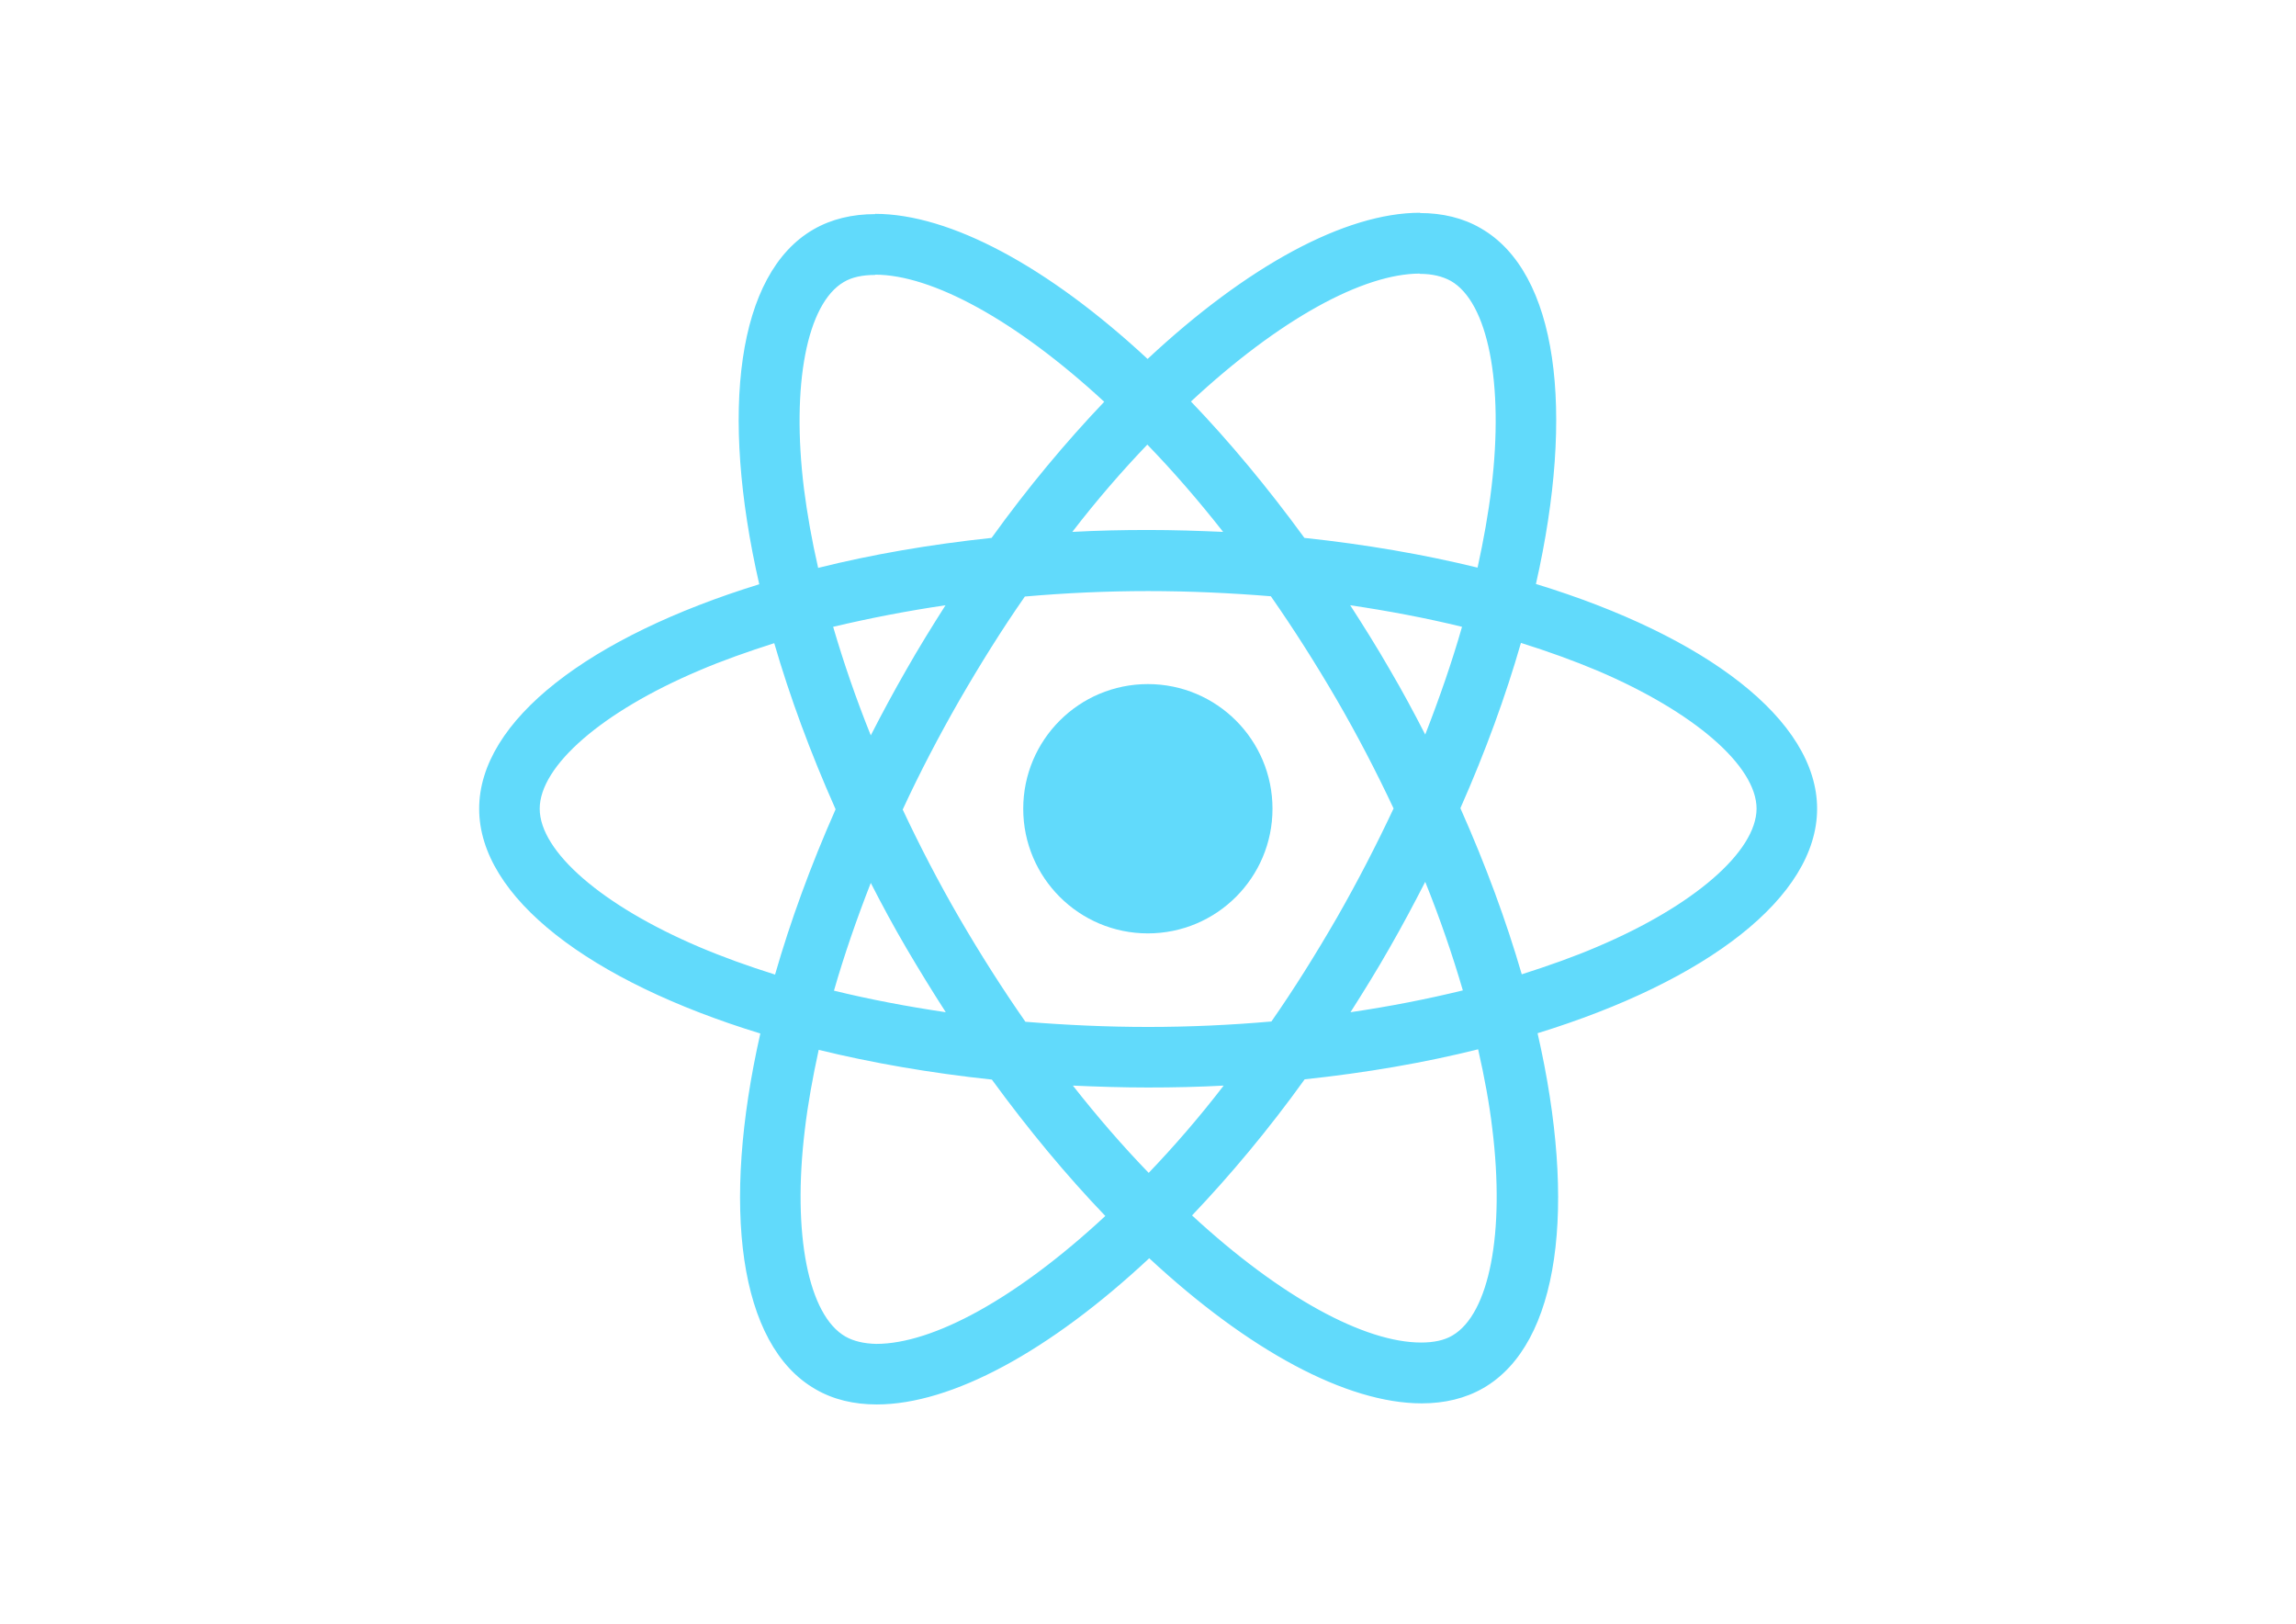
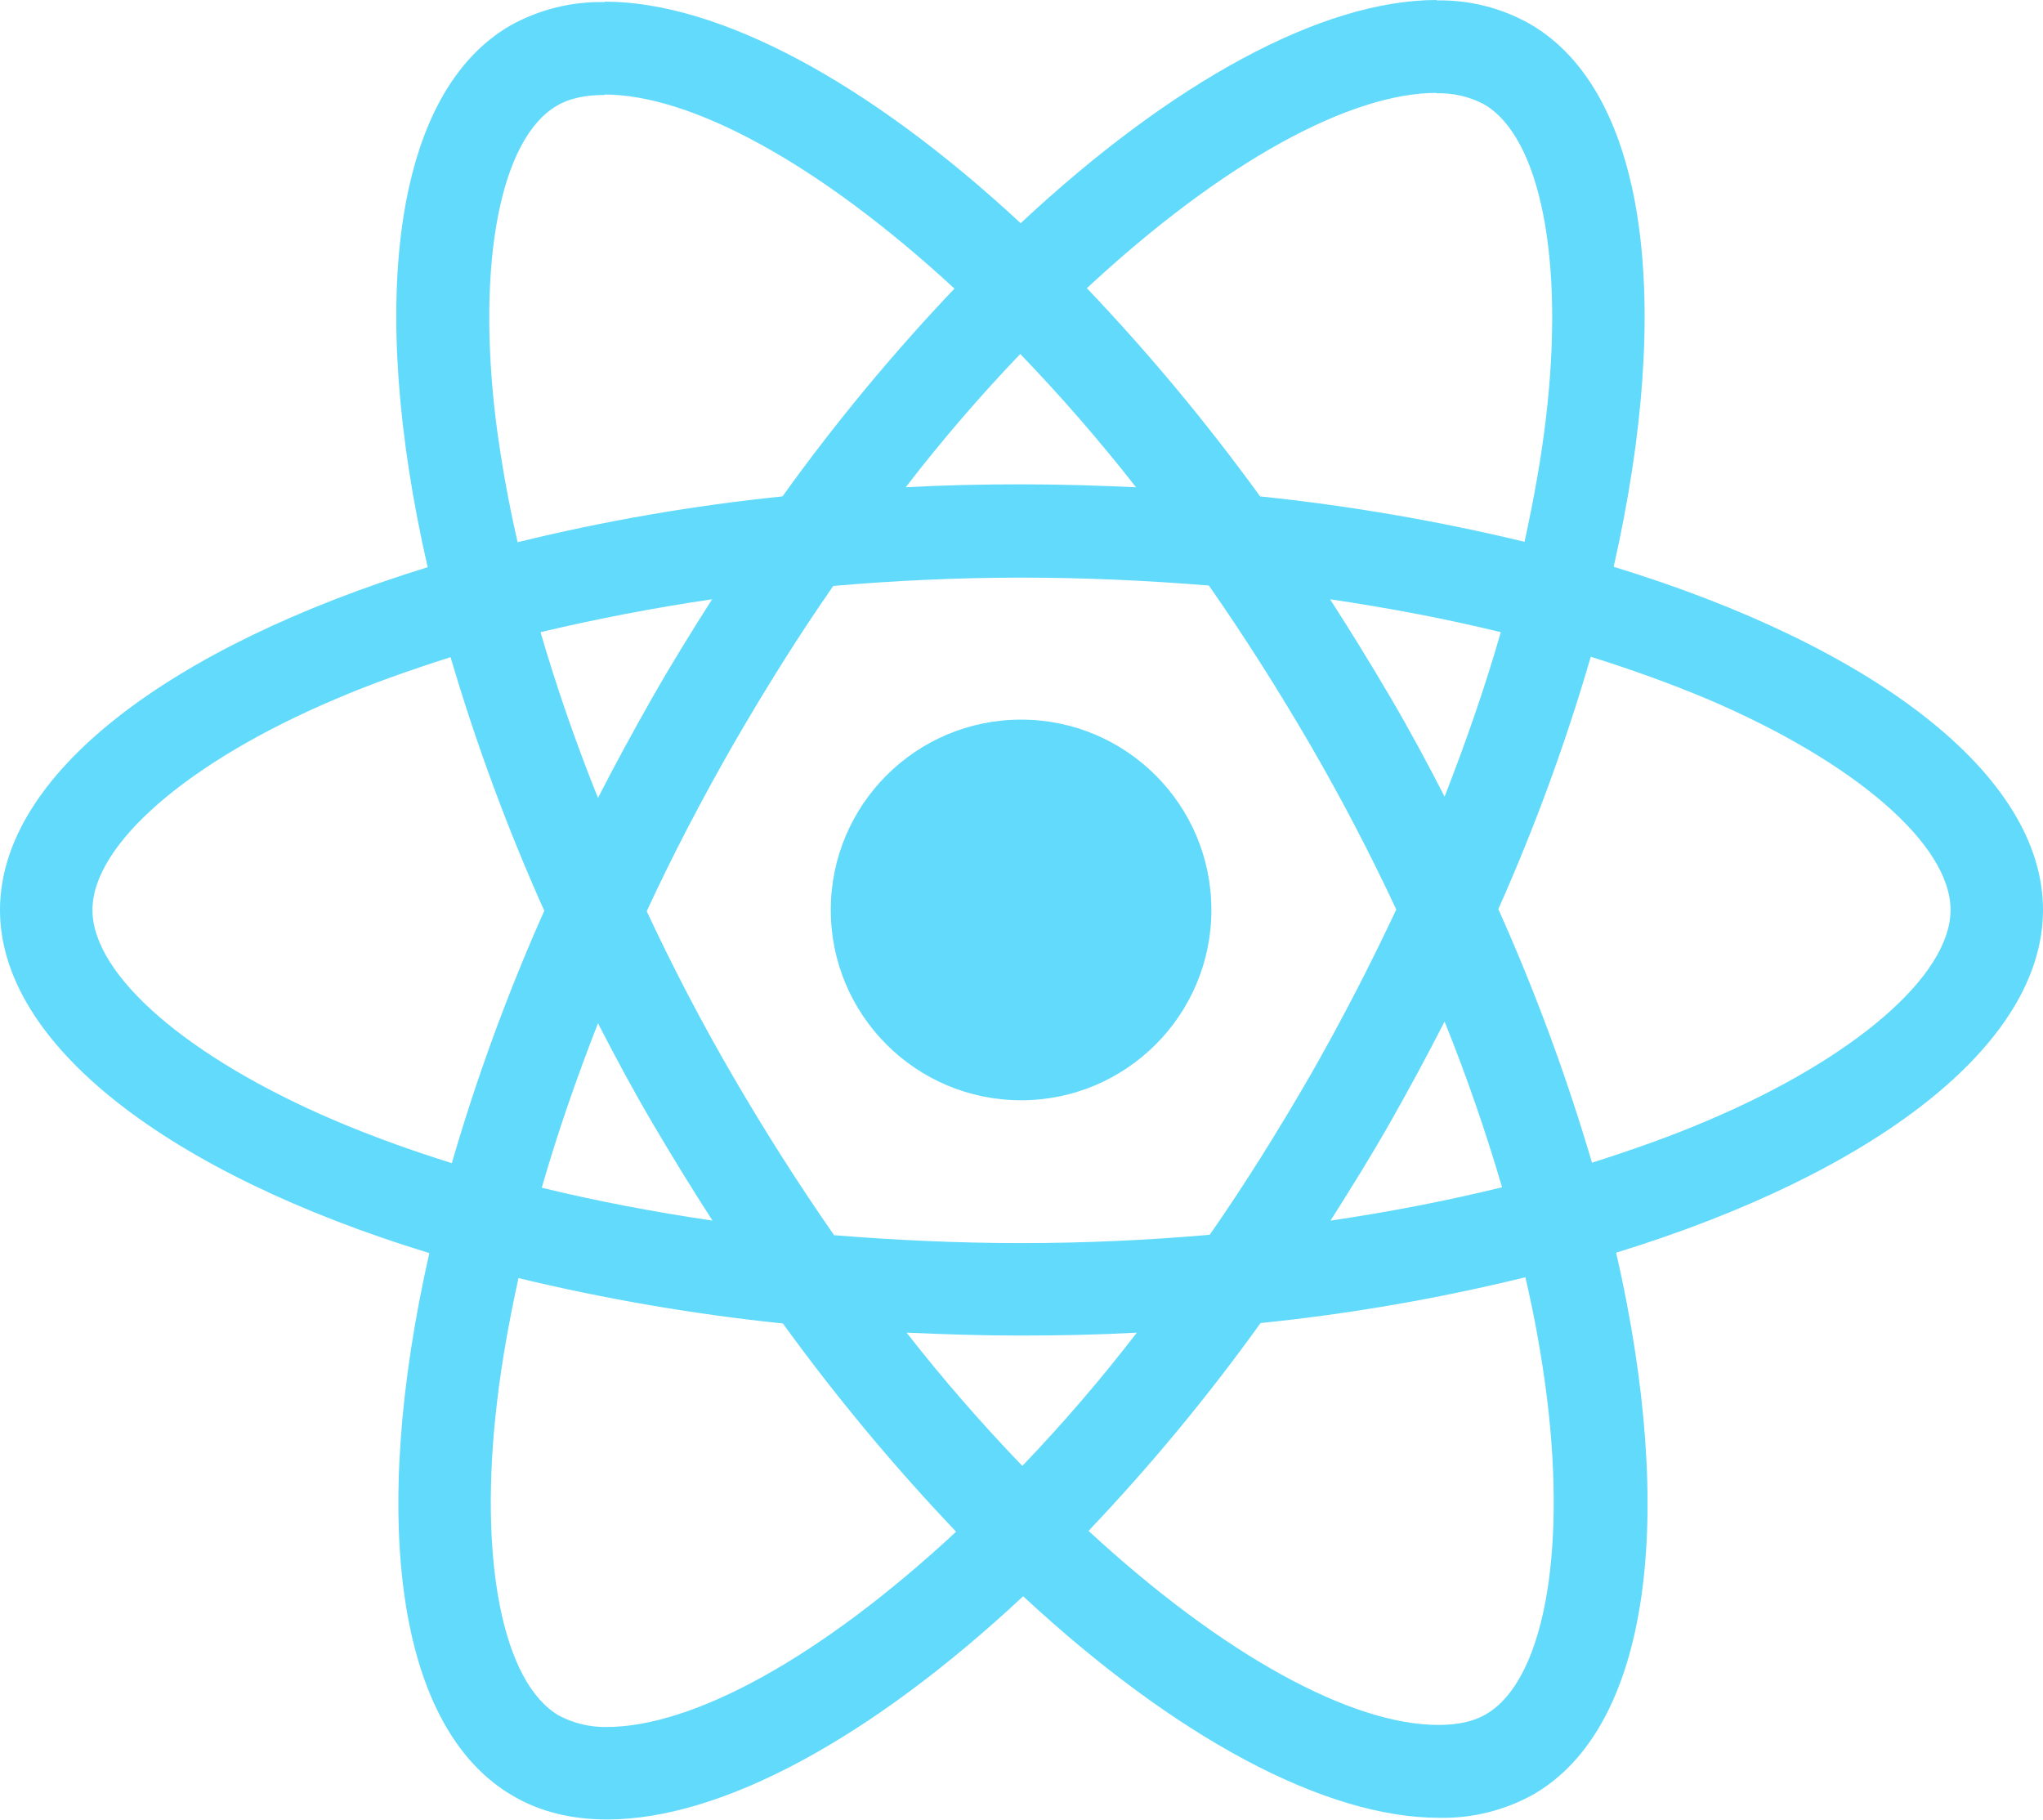
- <svg xmlns="http://www.w3.org/2000/svg" version="1.1" id="Layer_2_1_" x="0px" y="0px" viewBox="0 0 841.9 595.3" enable-background="new 0 0 841.9 595.3" xml:space="preserve">
-   <g>
-     <path fill="#61DAFB" d="M666.3,296.5c0-32.5-40.7-63.3-103.1-82.4c14.4-63.6,8-114.2-20.2-130.4c-6.5-3.8-14.1-5.6-22.4-5.6v22.3   c4.6,0,8.3,0.9,11.4,2.6c13.6,7.8,19.5,37.5,14.9,75.7c-1.1,9.4-2.9,19.3-5.1,29.4c-19.6-4.8-41-8.5-63.5-10.9   c-13.5-18.5-27.5-35.3-41.6-50c32.6-30.3,63.2-46.9,84-46.9l0-22.3c0,0,0,0,0,0c-27.5,0-63.5,19.6-99.9,53.6   c-36.4-33.8-72.4-53.2-99.9-53.2v22.3c20.7,0,51.4,16.5,84,46.6c-14,14.7-28,31.4-41.3,49.9c-22.6,2.4-44,6.1-63.6,11   c-2.3-10-4-19.7-5.2-29c-4.7-38.2,1.1-67.9,14.6-75.8c3-1.8,6.9-2.6,11.5-2.6l0-22.3c0,0,0,0,0,0c-8.4,0-16,1.8-22.6,5.6   c-28.1,16.2-34.4,66.7-19.9,130.1c-62.2,19.2-102.7,49.9-102.7,82.3c0,32.5,40.7,63.3,103.1,82.4c-14.4,63.6-8,114.2,20.2,130.4   c6.5,3.8,14.1,5.6,22.5,5.6c27.5,0,63.5-19.6,99.9-53.6c36.4,33.8,72.4,53.2,99.9,53.2c8.4,0,16-1.8,22.6-5.6   c28.1-16.2,34.4-66.7,19.9-130.1C625.8,359.7,666.3,328.9,666.3,296.5z M536.1,229.8c-3.7,12.9-8.3,26.2-13.5,39.5   c-4.1-8-8.4-16-13.1-24c-4.6-8-9.5-15.8-14.4-23.4C509.3,224,523,226.6,536.1,229.8z M490.3,336.3c-7.8,13.5-15.8,26.3-24.1,38.2   c-14.9,1.3-30,2-45.2,2c-15.1,0-30.2-0.7-45-1.9c-8.3-11.9-16.4-24.6-24.2-38c-7.6-13.1-14.5-26.4-20.8-39.8   c6.2-13.4,13.2-26.8,20.7-39.9c7.8-13.5,15.8-26.3,24.1-38.2c14.9-1.3,30-2,45.2-2c15.1,0,30.2,0.7,45,1.9   c8.3,11.9,16.4,24.6,24.2,38c7.6,13.1,14.5,26.4,20.8,39.8C504.7,309.8,497.8,323.2,490.3,336.3z M522.6,323.3   c5.4,13.4,10,26.8,13.8,39.8c-13.1,3.2-26.9,5.9-41.2,8c4.9-7.7,9.8-15.6,14.4-23.7C514.2,339.4,518.5,331.3,522.6,323.3z    M421.2,430c-9.3-9.6-18.6-20.3-27.8-32c9,0.4,18.2,0.7,27.5,0.7c9.4,0,18.7-0.2,27.8-0.7C439.7,409.7,430.4,420.4,421.2,430z    M346.8,371.1c-14.2-2.1-27.9-4.7-41-7.9c3.7-12.9,8.3-26.2,13.5-39.5c4.1,8,8.4,16,13.1,24C337.1,355.7,341.9,363.5,346.8,371.1z    M420.7,163c9.3,9.6,18.6,20.3,27.8,32c-9-0.4-18.2-0.7-27.5-0.7c-9.4,0-18.7,0.2-27.8,0.7C402.2,183.3,411.5,172.6,420.7,163z    M346.7,221.9c-4.9,7.7-9.8,15.6-14.4,23.7c-4.6,8-8.9,16-13,24c-5.4-13.4-10-26.8-13.8-39.8C318.6,226.7,332.4,224,346.7,221.9z    M256.2,347.1c-35.4-15.1-58.3-34.9-58.3-50.6c0-15.7,22.9-35.6,58.3-50.6c8.6-3.7,18-7,27.7-10.1c5.7,19.6,13.2,40,22.5,60.9   c-9.2,20.8-16.6,41.1-22.2,60.6C274.3,354.2,264.9,350.8,256.2,347.1z M310,490c-13.6-7.8-19.5-37.5-14.9-75.7   c1.1-9.4,2.9-19.3,5.1-29.4c19.6,4.8,41,8.5,63.5,10.9c13.5,18.5,27.5,35.3,41.6,50c-32.6,30.3-63.2,46.9-84,46.9   C316.8,492.6,313,491.7,310,490z M547.2,413.8c4.7,38.2-1.1,67.9-14.6,75.8c-3,1.8-6.9,2.6-11.5,2.6c-20.7,0-51.4-16.5-84-46.6   c14-14.7,28-31.4,41.3-49.9c22.6-2.4,44-6.1,63.6-11C544.3,394.8,546.1,404.5,547.2,413.8z M585.7,347.1c-8.6,3.7-18,7-27.7,10.1   c-5.7-19.6-13.2-40-22.5-60.9c9.2-20.8,16.6-41.1,22.2-60.6c9.9,3.1,19.3,6.5,28.1,10.2c35.4,15.1,58.3,34.9,58.3,50.6   C644,312.2,621.1,332.1,585.7,347.1z" />
-     <polygon fill="#61DAFB" points="320.8,78.4 320.8,78.4 320.8,78.4  " />
-     <circle fill="#61DAFB" cx="420.9" cy="296.5" r="45.7" />
-     <polygon fill="#61DAFB" points="520.5,78.1 520.5,78.1 520.5,78.1  " />
+ <svg xmlns="http://www.w3.org/2000/svg" viewBox="0 0 490.6 436.9">
+   <defs>
+     <style>.cls-10{fill:#61dafb;}</style>
+   </defs>
+   <g id="Layer_2" data-name="Layer 2">
+     <g id="Layer_2-2" data-name="Layer 2">
+       <path class="cls-10" d="M490.6,218.5c0-32.5-40.7-63.3-103.1-82.4,14.4-63.6,8-114.2-20.2-130.4A43.84,43.84,0,0,0,344.9.1V22.4A23.16,23.16,0,0,1,356.3,25c13.6,7.8,19.5,37.5,14.9,75.7-1.1,9.4-2.9,19.3-5.1,29.4a484.62,484.62,0,0,0-63.5-10.9,487.8,487.8,0,0,0-41.6-50c32.6-30.3,63.2-46.9,84-46.9V0h0c-27.5,0-63.5,19.6-99.9,53.6C208.7,19.8,172.7.4,145.2.4V22.7c20.7,0,51.4,16.5,84,46.6a472.31,472.31,0,0,0-41.3,49.9,467,467,0,0,0-63.6,11c-2.3-10-4-19.7-5.2-29-4.7-38.2,1.1-67.9,14.6-75.8,3-1.8,6.9-2.6,11.5-2.6V.5h0a44.59,44.59,0,0,0-22.6,5.6C94.5,22.3,88.2,72.8,102.7,136.2,40.5,155.4,0,186.1,0,218.5s40.7,63.3,103.1,82.4c-14.4,63.6-8,114.2,20.2,130.4,6.5,3.8,14.1,5.6,22.5,5.6,27.5,0,63.5-19.6,99.9-53.6,36.4,33.8,72.4,53.2,99.9,53.2a44.59,44.59,0,0,0,22.6-5.6c28.1-16.2,34.4-66.7,19.9-130.1C450.1,281.7,490.6,250.9,490.6,218.5ZM360.4,151.8c-3.7,12.9-8.3,26.2-13.5,39.5-4.1-8-8.4-16-13.1-24s-9.5-15.8-14.4-23.4C333.6,146,347.3,148.6,360.4,151.8ZM314.6,258.3c-7.8,13.5-15.8,26.3-24.1,38.2-14.9,1.3-30,2-45.2,2s-30.2-.7-45-1.9q-12.45-17.85-24.2-38Q164.7,239,155.3,218.8c6.2-13.4,13.2-26.8,20.7-39.9,7.8-13.5,15.8-26.3,24.1-38.2,14.9-1.3,30-2,45.2-2s30.2.7,45,1.9q12.45,17.85,24.2,38,11.4,19.65,20.8,39.8C329,231.8,322.1,245.2,314.6,258.3Zm32.3-13c5.4,13.4,10,26.8,13.8,39.8-13.1,3.2-26.9,5.9-41.2,8,4.9-7.7,9.8-15.6,14.4-23.7S342.8,253.3,346.9,245.3ZM245.5,352a412.27,412.27,0,0,1-27.8-32c9,.4,18.2.7,27.5.7s18.7-.2,27.8-.7A390.33,390.33,0,0,1,245.5,352Zm-74.4-58.9c-14.2-2.1-27.9-4.7-41-7.9,3.7-12.9,8.3-26.2,13.5-39.5,4.1,8,8.4,16,13.1,24S166.2,285.5,171.1,293.1ZM245,85a412.27,412.27,0,0,1,27.8,32c-9-.4-18.2-.7-27.5-.7s-18.7.2-27.8.7A390.33,390.33,0,0,1,245,85Zm-74,58.9c-4.9,7.7-9.8,15.6-14.4,23.7s-8.9,16-13,24c-5.4-13.4-10-26.8-13.8-39.8C142.9,148.7,156.7,146,171,143.9ZM80.5,269.1C45.1,254,22.2,234.2,22.2,218.5s22.9-35.6,58.3-50.6c8.6-3.7,18-7,27.7-10.1a480.28,480.28,0,0,0,22.5,60.9,473.51,473.51,0,0,0-22.2,60.6C98.6,276.2,89.2,272.8,80.5,269.1ZM134.3,412c-13.6-7.8-19.5-37.5-14.9-75.7,1.1-9.4,2.9-19.3,5.1-29.4A484.62,484.62,0,0,0,188,317.8a487.8,487.8,0,0,0,41.6,50c-32.6,30.3-63.2,46.9-84,46.9A23.87,23.87,0,0,1,134.3,412Zm237.2-76.2c4.7,38.2-1.1,67.9-14.6,75.8-3,1.8-6.9,2.6-11.5,2.6-20.7,0-51.4-16.5-84-46.6a472.31,472.31,0,0,0,41.3-49.9,467,467,0,0,0,63.6-11A279.94,279.94,0,0,1,371.5,335.8ZM410,269.1c-8.6,3.7-18,7-27.7,10.1a480.28,480.28,0,0,0-22.5-60.9A473.51,473.51,0,0,0,382,157.7c9.9,3.1,19.3,6.5,28.1,10.2,35.4,15.1,58.3,34.9,58.3,50.6S445.4,254.1,410,269.1Z" />
+       <circle class="cls-10" cx="245.2" cy="218.5" r="45.7" />
+     </g>
  </g>
</svg>
